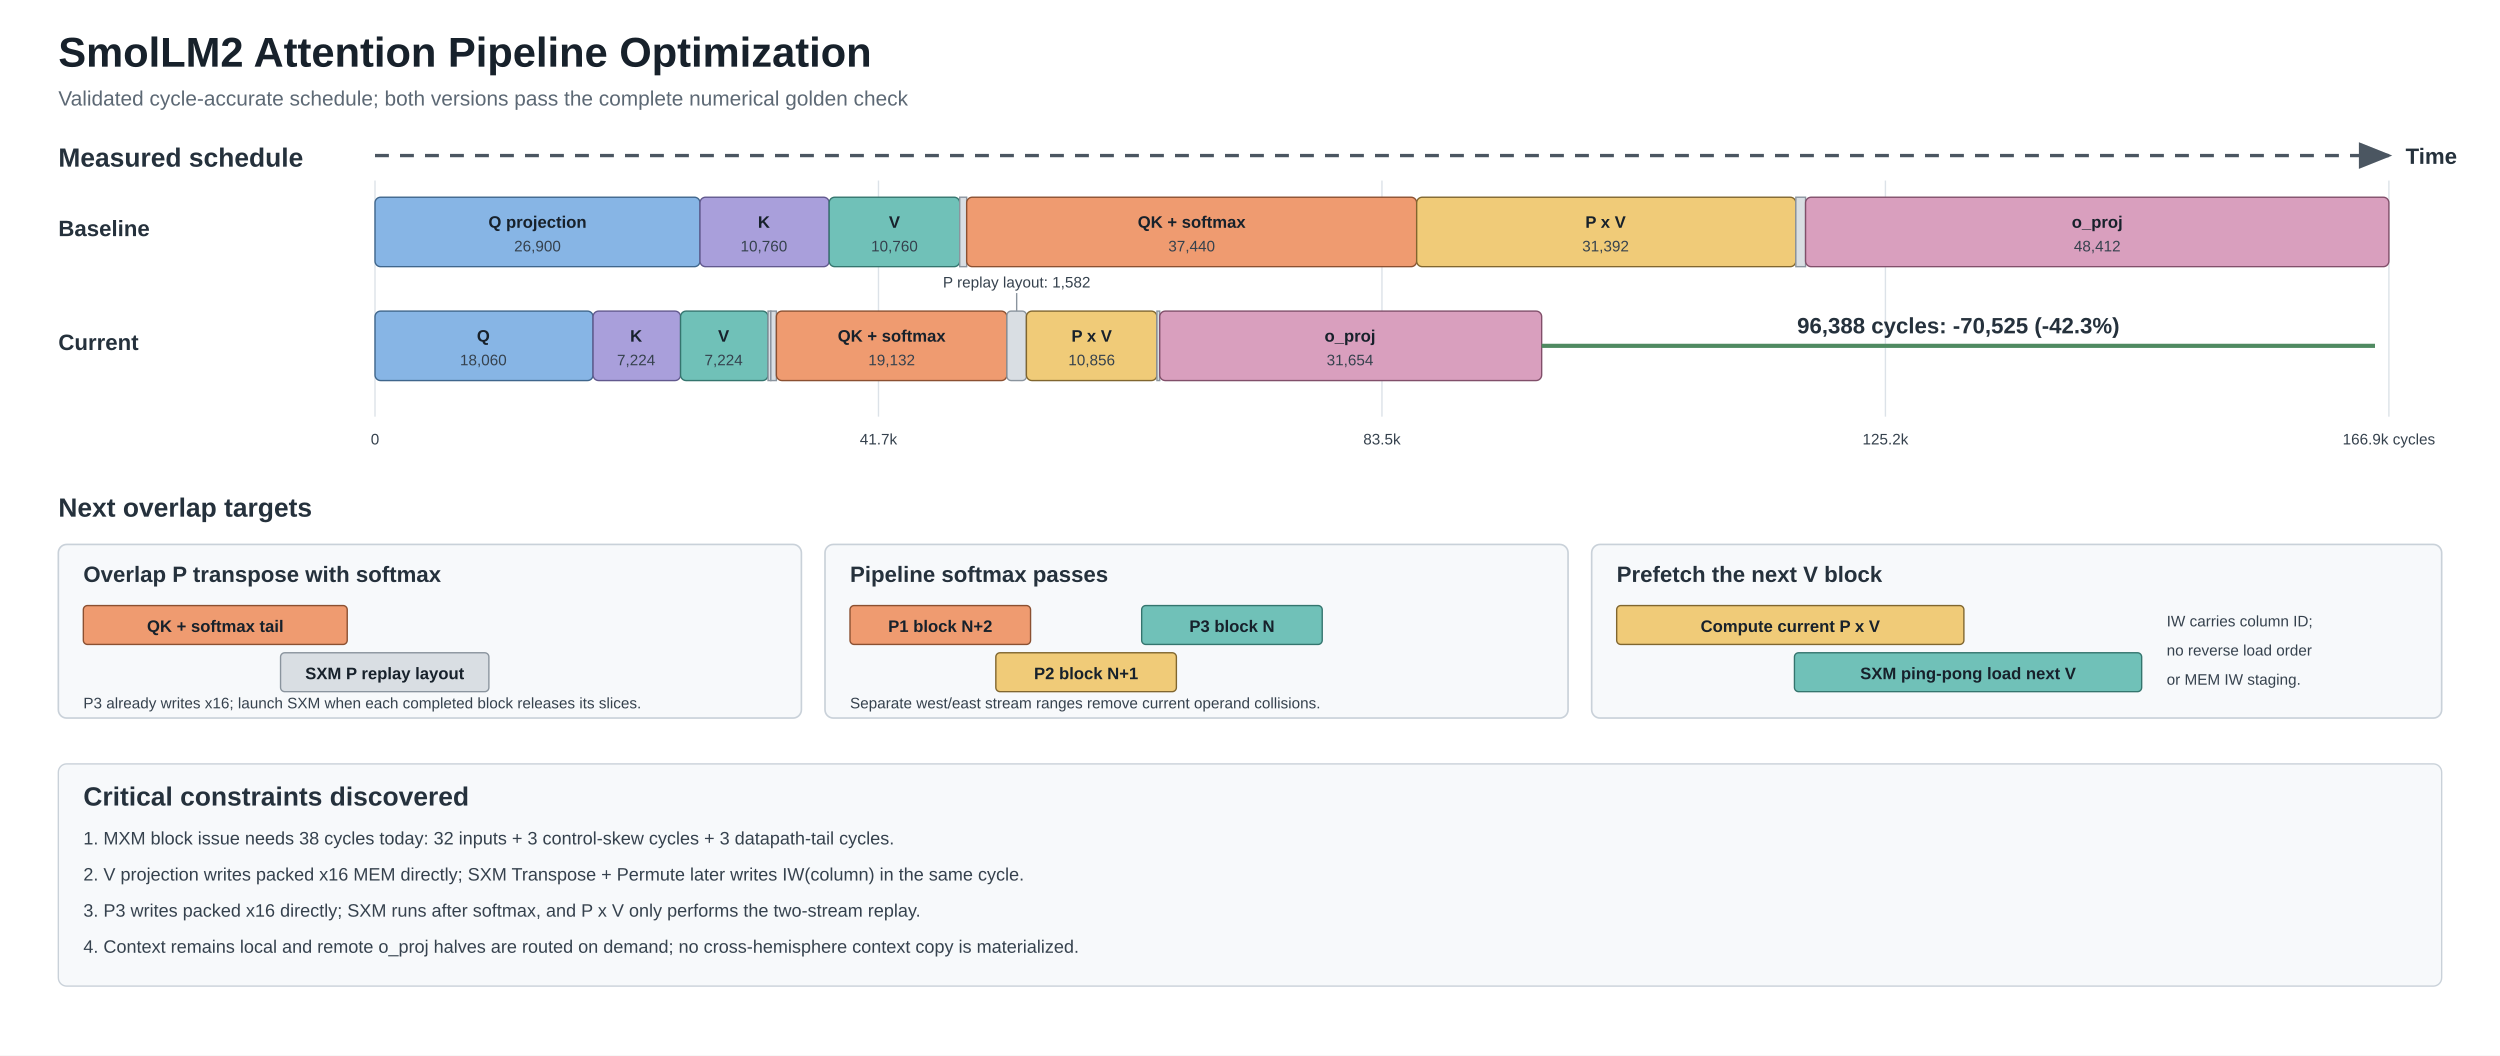
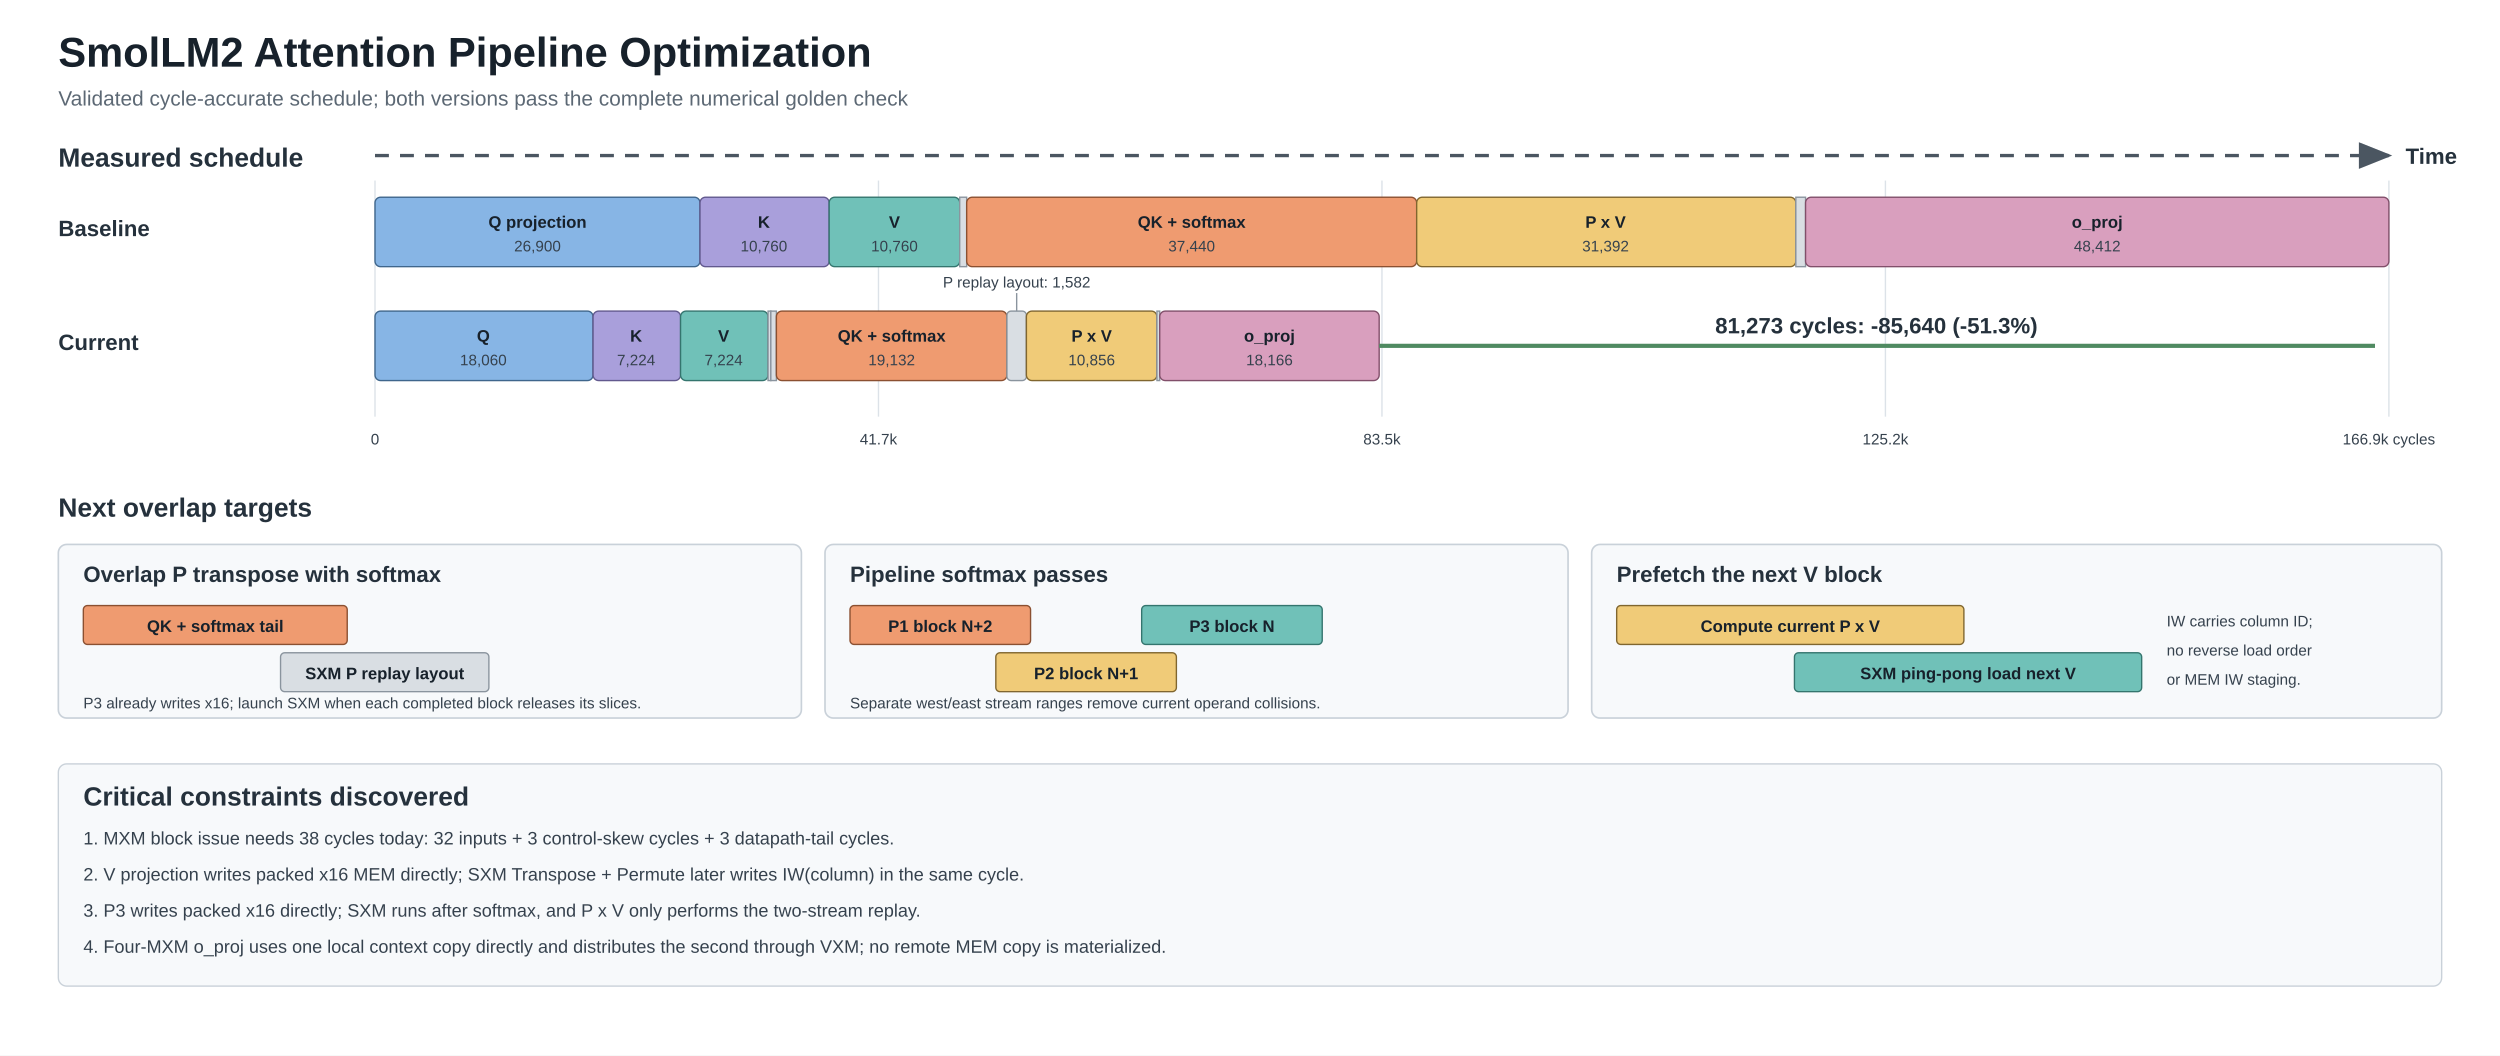
<svg xmlns="http://www.w3.org/2000/svg" width="1800" height="760" viewBox="0 0 1800 760">
  <defs>
    <marker id="arrow" markerWidth="10" markerHeight="8" refX="9" refY="4" orient="auto">
      <path d="M0,0 L10,4 L0,8 Z" fill="#4b5661" />
    </marker>
    <style>
      .title { font: 700 30px 'Segoe UI', Arial, sans-serif; fill: #17212b; }
      .sub { font: 15px 'Segoe UI', Arial, sans-serif; fill: #5c6874; }
      .head { font: 700 19px 'Segoe UI', Arial, sans-serif; fill: #25313c; }
      .row { font: 600 16px 'Segoe UI', Arial, sans-serif; fill: #25313c; }
      .label { font: 600 12px 'Segoe UI', Arial, sans-serif; fill: #17212b; }
      .tiny { font: 11px 'Segoe UI', Arial, sans-serif; fill: #35414d; }
      .note { font: 13px 'Segoe UI', Arial, sans-serif; fill: #35414d; }
      .q { fill: #87b5e5; stroke: #3f668c; }
      .k { fill: #a99fdb; stroke: #62598e; }
      .v { fill: #70c1b8; stroke: #34756e; }
      .copy { fill: #d9dee3; stroke: #8a949e; }
      .qk { fill: #ef9b70; stroke: #8b5031; }
      .pv { fill: #f0cb78; stroke: #80662f; }
      .op { fill: #d99fbe; stroke: #814f6a; }
      .box { fill: #f7f9fb; stroke: #c9d1d9; stroke-width: 1.2; }
      .grid { stroke: #dce2e8; stroke-width: 1; }
    </style>
  </defs>
  <rect width="1800" height="760" fill="#fff" />
  <text x="42" y="48" class="title">SmolLM2 Attention Pipeline Optimization</text>
  <text x="42" y="76" class="sub">Validated cycle-accurate schedule; both versions pass the complete numerical golden check</text>
  <text x="42" y="120" class="head">Measured schedule</text>
  <line x1="270" y1="112" x2="1720" y2="112" stroke="#4b5661" stroke-width="2.4" stroke-dasharray="10 8" marker-end="url(#arrow)" />
  <text x="1732" y="118" class="row">Time</text>
  <line x1="270" y1="130" x2="270" y2="300" class="grid" />
  <line x1="632.5" y1="130" x2="632.5" y2="300" class="grid" />
  <line x1="995" y1="130" x2="995" y2="300" class="grid" />
  <line x1="1357.5" y1="130" x2="1357.5" y2="300" class="grid" />
  <line x1="1720" y1="130" x2="1720" y2="300" class="grid" />
  <text x="270" y="320" text-anchor="middle" class="tiny">0</text>
  <text x="632.5" y="320" text-anchor="middle" class="tiny">41.7k</text>
  <text x="995" y="320" text-anchor="middle" class="tiny">83.5k</text>
  <text x="1357.5" y="320" text-anchor="middle" class="tiny">125.2k</text>
  <text x="1720" y="320" text-anchor="middle" class="tiny">166.9k cycles</text>
  <text x="42" y="170" class="row">Baseline</text>
  <rect x="270" y="142" width="234" height="50" rx="4" class="q" />
  <text x="387" y="164" text-anchor="middle" class="label">Q projection</text>
  <text x="387" y="181" text-anchor="middle" class="tiny">26,900</text>
  <rect x="504" y="142" width="93" height="50" rx="4" class="k" />
  <text x="550" y="164" text-anchor="middle" class="label">K</text>
  <text x="550" y="181" text-anchor="middle" class="tiny">10,760</text>
  <rect x="597" y="142" width="94" height="50" rx="4" class="v" />
  <text x="644" y="164" text-anchor="middle" class="label">V</text>
  <text x="644" y="181" text-anchor="middle" class="tiny">10,760</text>
  <rect x="691" y="142" width="5" height="50" class="copy" />
  <rect x="696" y="142" width="324" height="50" rx="4" class="qk" />
  <text x="858" y="164" text-anchor="middle" class="label">QK + softmax</text>
  <text x="858" y="181" text-anchor="middle" class="tiny">37,440</text>
  <rect x="1020" y="142" width="273" height="50" rx="4" class="pv" />
  <text x="1156" y="164" text-anchor="middle" class="label">P x V</text>
  <text x="1156" y="181" text-anchor="middle" class="tiny">31,392</text>
  <rect x="1293" y="142" width="7" height="50" class="copy" />
  <rect x="1300" y="142" width="420" height="50" rx="4" class="op" />
  <text x="1510" y="164" text-anchor="middle" class="label">o_proj</text>
  <text x="1510" y="181" text-anchor="middle" class="tiny">48,412</text>
  <text x="42" y="252" class="row">Current</text>
  <rect x="270" y="224" width="157" height="50" rx="4" class="q" />
  <text x="348" y="246" text-anchor="middle" class="label">Q</text>
  <text x="348" y="263" text-anchor="middle" class="tiny">18,060</text>
  <rect x="427" y="224" width="63" height="50" rx="4" class="k" />
  <text x="458" y="246" text-anchor="middle" class="label">K</text>
  <text x="458" y="263" text-anchor="middle" class="tiny">7,224</text>
  <rect x="490" y="224" width="63" height="50" rx="4" class="v" />
  <text x="521" y="246" text-anchor="middle" class="label">V</text>
  <text x="521" y="263" text-anchor="middle" class="tiny">7,224</text>
  <rect x="553" y="224" width="2" height="50" class="copy" />
  <rect x="555" y="224" width="4" height="50" class="copy" />
  <rect x="559" y="224" width="166" height="50" rx="4" class="qk" />
  <text x="642" y="246" text-anchor="middle" class="label">QK + softmax</text>
  <text x="642" y="263" text-anchor="middle" class="tiny">19,132</text>
  <rect x="725" y="224" width="14" height="50" rx="3" class="copy" />
  <line x1="732" y1="224" x2="732" y2="211" stroke="#8a949e" stroke-width="1" />
  <text x="732" y="207" text-anchor="middle" class="tiny">P replay layout: 1,582</text>
  <rect x="739" y="224" width="94" height="50" rx="4" class="pv" />
  <text x="786" y="246" text-anchor="middle" class="label">P x V</text>
  <text x="786" y="263" text-anchor="middle" class="tiny">10,856</text>
  <rect x="833" y="224" width="2" height="50" class="copy" />
-   <rect x="835" y="224" width="275" height="50" rx="4" class="op" />
-   <text x="972" y="246" text-anchor="middle" class="label">o_proj</text>
-   <text x="972" y="263" text-anchor="middle" class="tiny">31,654</text>
-   <line x1="1110" y1="249" x2="1710" y2="249" stroke="#4f8a61" stroke-width="3" />
-   <text x="1410" y="240" text-anchor="middle" class="row" fill="#356b48">96,388 cycles: -70,525 (-42.3%)</text>
+   <rect x="835" y="224" width="158" height="50" rx="4" class="op" />
+   <text x="914" y="246" text-anchor="middle" class="label">o_proj</text>
+   <text x="914" y="263" text-anchor="middle" class="tiny">18,166</text>
+   <line x1="993" y1="249" x2="1710" y2="249" stroke="#4f8a61" stroke-width="3" />
+   <text x="1351" y="240" text-anchor="middle" class="row" fill="#356b48">81,273 cycles: -85,640 (-51.3%)</text>
  <text x="42" y="372" class="head">Next overlap targets</text>
  <g transform="translate(42,392)">
    <rect x="0" y="0" width="535" height="125" rx="6" class="box" />
    <text x="18" y="27" class="row">Overlap P transpose with softmax</text>
    <rect x="18" y="44" width="190" height="28" rx="3" class="qk" />
    <text x="113" y="63" text-anchor="middle" class="label">QK + softmax tail</text>
    <rect x="160" y="78" width="150" height="28" rx="3" class="copy" />
    <text x="235" y="97" text-anchor="middle" class="label">SXM P replay layout</text>
    <text x="18" y="118" class="tiny">P3 already writes x16; launch SXM when each completed block releases its slices.</text>
    <rect x="552" y="0" width="535" height="125" rx="6" class="box" />
    <text x="570" y="27" class="row">Pipeline softmax passes</text>
    <rect x="570" y="44" width="130" height="28" rx="3" class="qk" />
    <text x="635" y="63" text-anchor="middle" class="label">P1 block N+2</text>
    <rect x="675" y="78" width="130" height="28" rx="3" class="pv" />
    <text x="740" y="97" text-anchor="middle" class="label">P2 block N+1</text>
    <rect x="780" y="44" width="130" height="28" rx="3" class="v" />
    <text x="845" y="63" text-anchor="middle" class="label">P3 block N</text>
    <text x="570" y="118" class="tiny">Separate west/east stream ranges remove current operand collisions.</text>
    <rect x="1104" y="0" width="612" height="125" rx="6" class="box" />
    <text x="1122" y="27" class="row">Prefetch the next V block</text>
    <rect x="1122" y="44" width="250" height="28" rx="3" class="pv" />
    <text x="1247" y="63" text-anchor="middle" class="label">Compute current P x V</text>
    <rect x="1250" y="78" width="250" height="28" rx="3" class="v" />
    <text x="1375" y="97" text-anchor="middle" class="label">SXM ping-pong load next V</text>
    <text x="1518" y="59" class="tiny">IW carries column ID;</text>
    <text x="1518" y="80" class="tiny">no reverse load order</text>
    <text x="1518" y="101" class="tiny">or MEM IW staging.</text>
  </g>
  <g transform="translate(42,550)">
    <rect x="0" y="0" width="1716" height="160" rx="6" fill="#f7f9fb" stroke="#c9d1d9" />
    <text x="18" y="30" class="head">Critical constraints discovered</text>
    <text x="18" y="58" class="note">1. MXM block issue needs 38 cycles today: 32 inputs + 3 control-skew cycles + 3 datapath-tail cycles.</text>
    <text x="18" y="84" class="note">2. V projection writes packed x16 MEM directly; SXM Transpose + Permute later writes IW(column) in the same cycle.</text>
    <text x="18" y="110" class="note">3. P3 writes packed x16 directly; SXM runs after softmax, and P x V only performs the two-stream replay.</text>
-     <text x="18" y="136" class="note">4. Context remains local and remote o_proj halves are routed on demand; no cross-hemisphere context copy is materialized.</text>
+     <text x="18" y="136" class="note">4. Four-MXM o_proj uses one local context copy directly and distributes the second through VXM; no remote MEM copy is materialized.</text>
  </g>
</svg>
